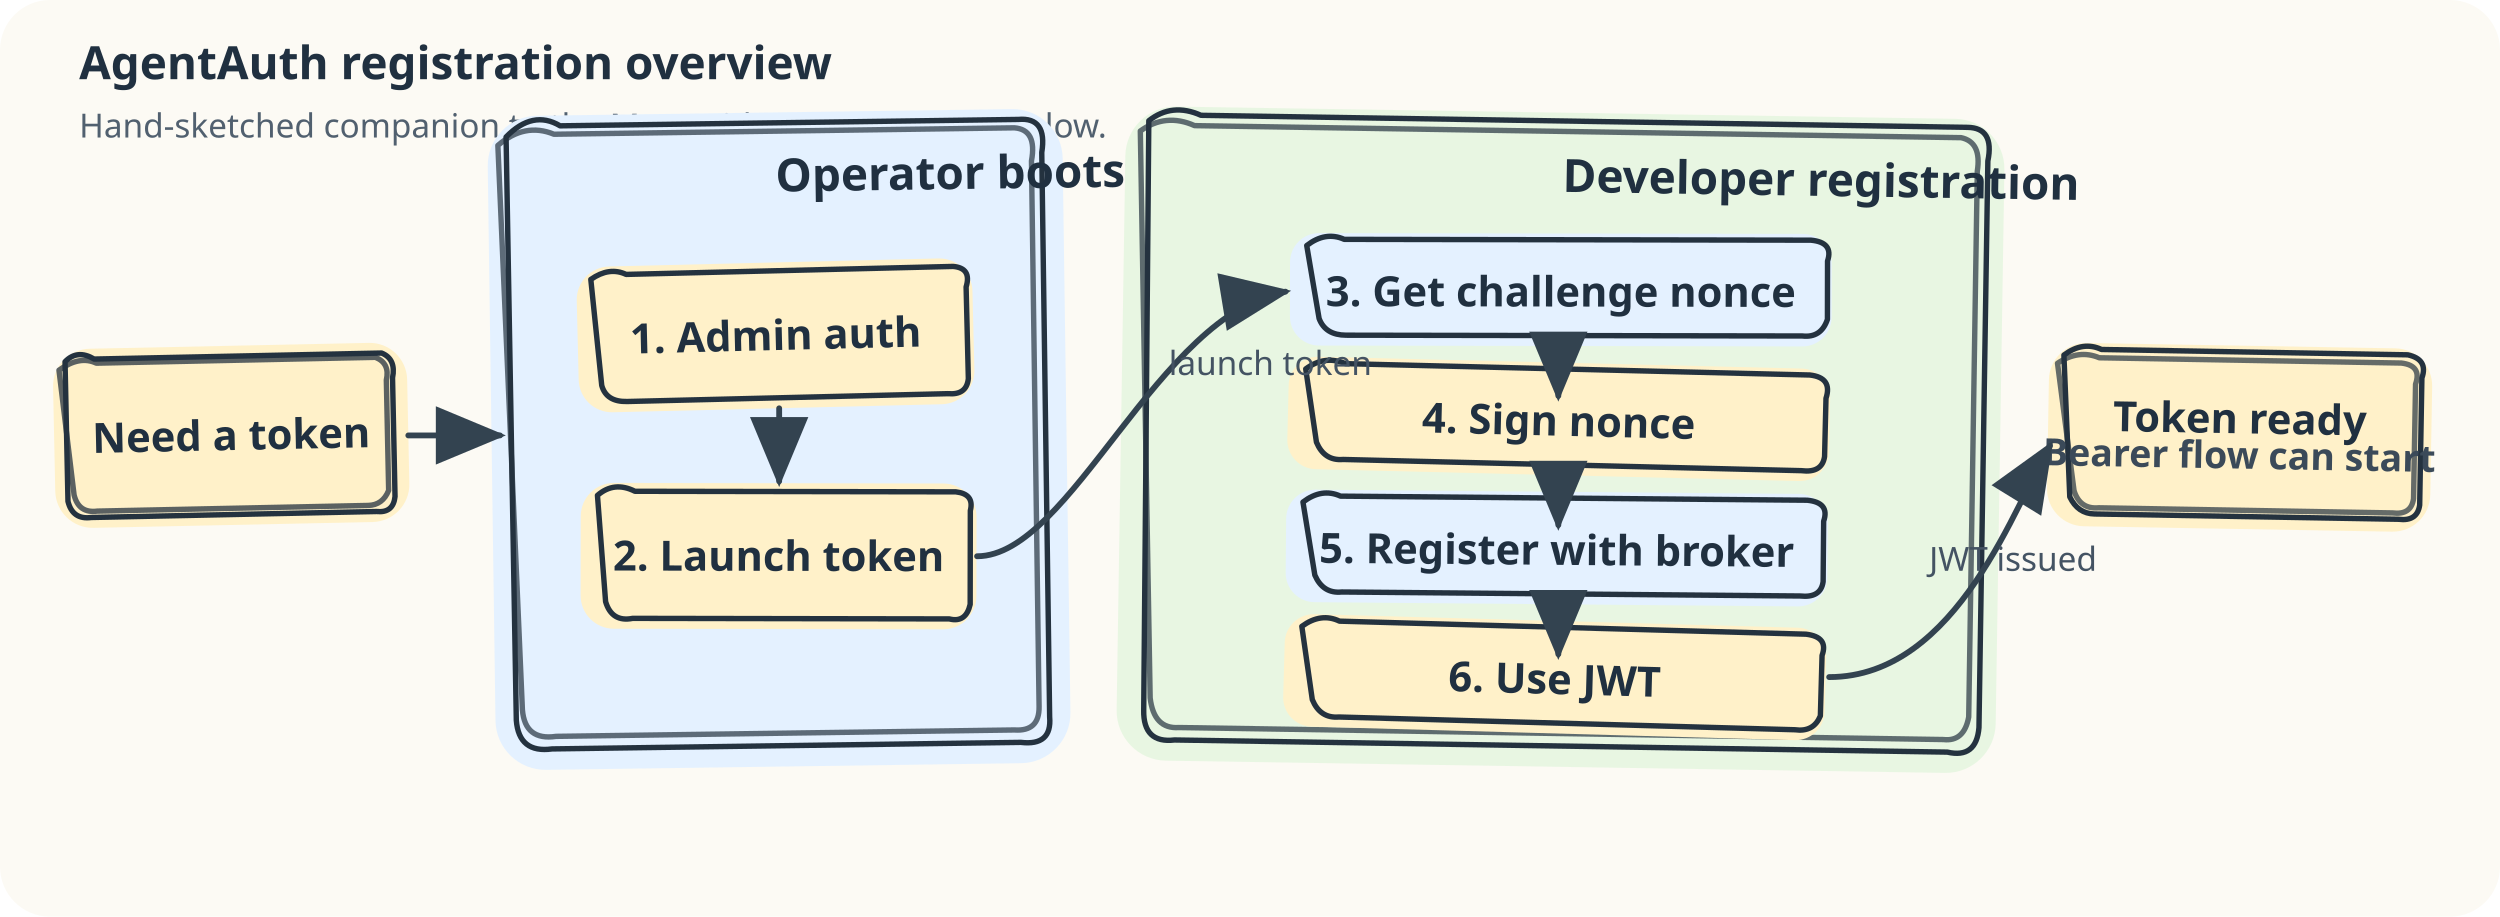
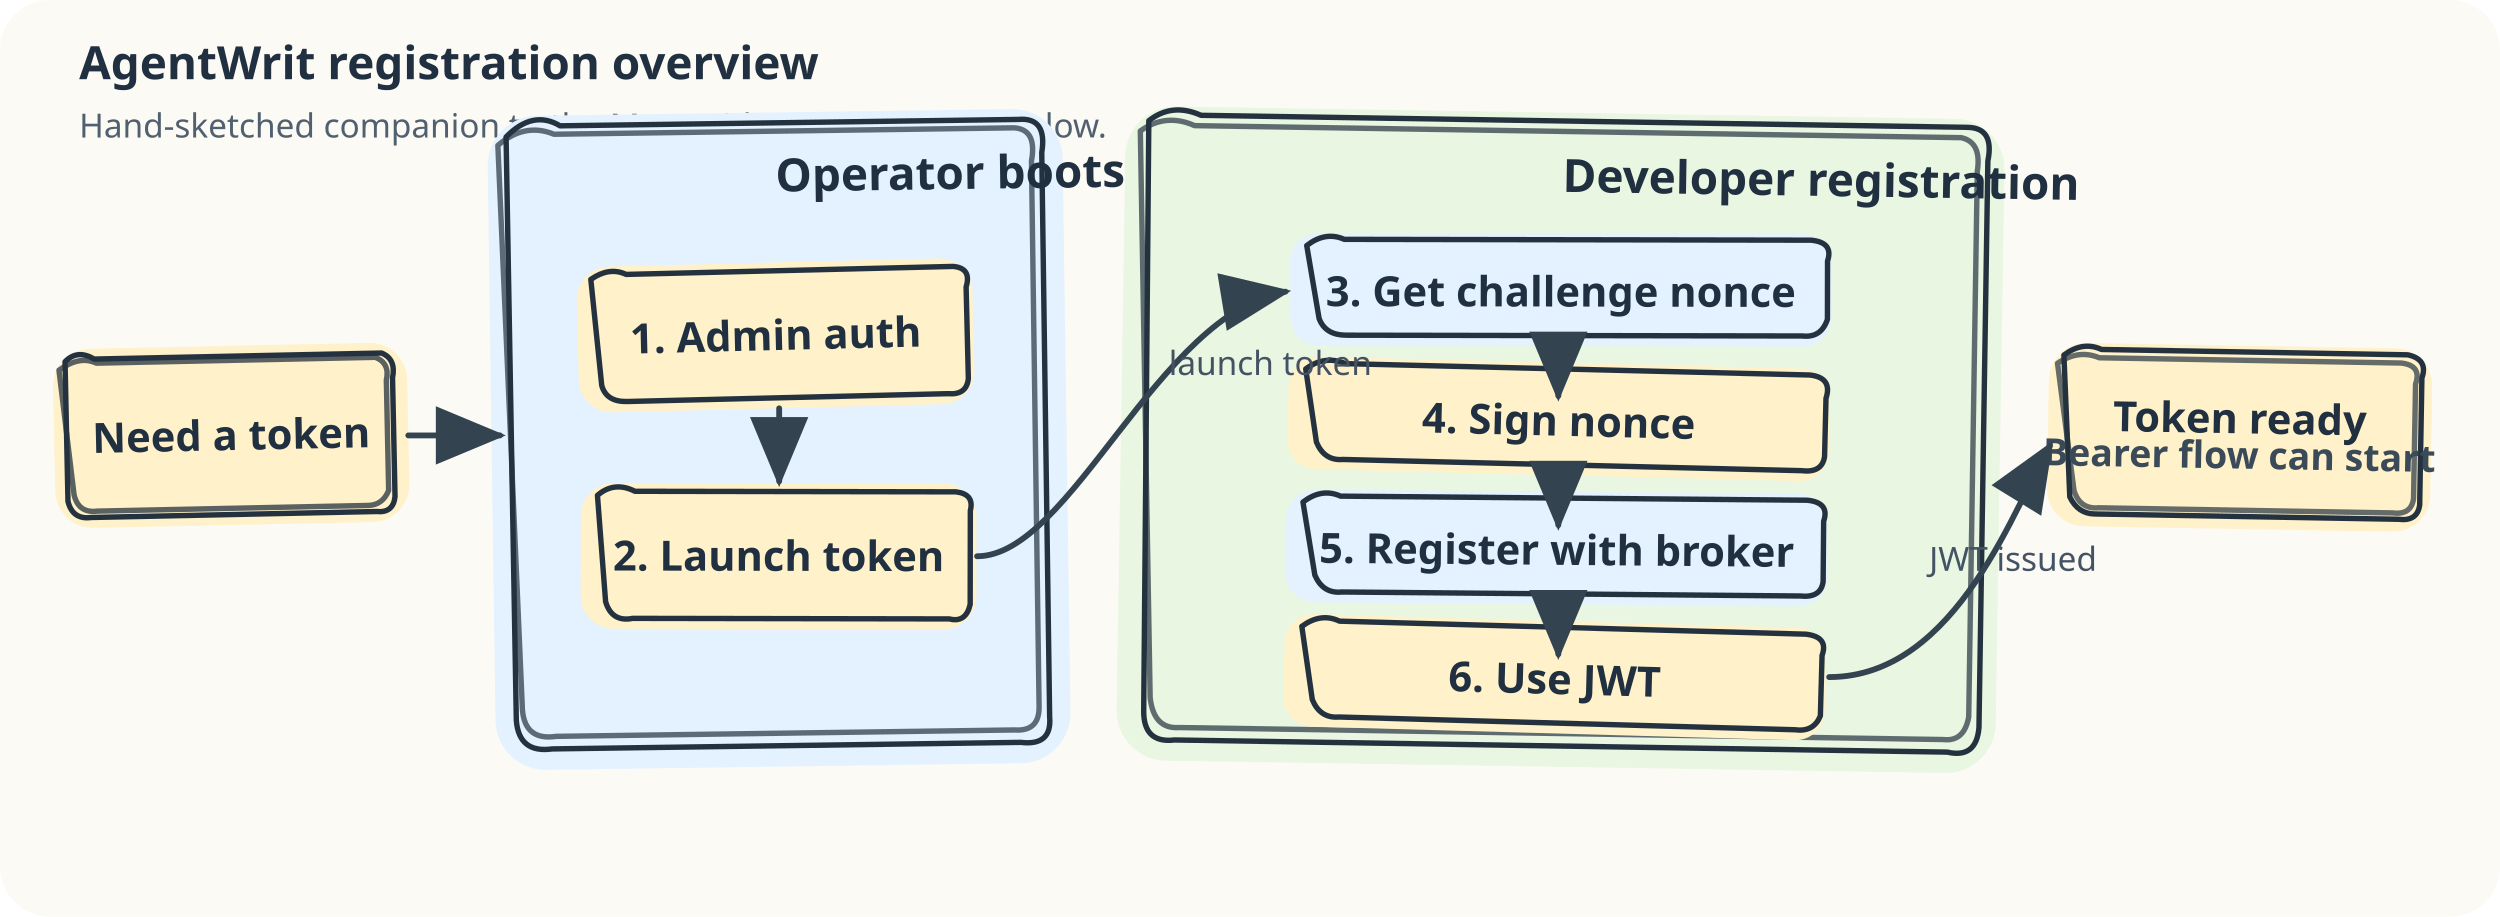
<svg xmlns="http://www.w3.org/2000/svg" viewBox="0 0 1200 440" role="img" aria-labelledby="title desc">
  <defs>
    <style>
      .paper { fill: #fcfaf4; }
      .group-title { font-family: "Virgil", "Comic Sans MS", "Segoe UI", sans-serif; font-size: 22px; font-weight: 700; fill: #203040; }
      .box-text { font-family: "Virgil", "Comic Sans MS", "Segoe UI", sans-serif; font-size: 20px; font-weight: 600; fill: #203040; text-anchor: middle; dominant-baseline: middle; }
      .small-text { font-family: "Virgil", "Comic Sans MS", "Segoe UI", sans-serif; font-size: 18px; font-weight: 600; fill: #3b4a59; text-anchor: middle; }
      .note-text { font-family: "Virgil", "Comic Sans MS", "Segoe UI", sans-serif; font-size: 16px; fill: #51606f; }
      .outline { fill: none; stroke: #24323f; stroke-width: 2.6; stroke-linecap: round; stroke-linejoin: round; }
      .operator-fill { fill: #e4f1ff; }
      .developer-fill { fill: #e8f6e2; }
      .outcome-fill { fill: #fff1c9; }
      .arrow { fill: none; stroke: #334350; stroke-width: 2.8; stroke-linecap: round; stroke-linejoin: round; }
      .arrow-label { font-family: "Virgil", "Comic Sans MS", "Segoe UI", sans-serif; font-size: 16px; fill: #445363; }
    </style>
    <marker id="arrowhead" markerWidth="14" markerHeight="10" refX="11" refY="5" orient="auto" markerUnits="strokeWidth">
      <path d="M0,0 L12,5 L0,10" fill="#334350" />
    </marker>
  </defs>
  <rect class="paper" x="0" y="0" width="1200" height="440" rx="24" />
-   <text x="38" y="38" class="group-title">AgentAuth registration overview</text>
+   <text x="38" y="38" class="group-title">AgentWrit registration overview</text>
  <text x="38" y="66" class="note-text">Hand-sketched companion to the Mermaid source-of-truth below.</text>
  <g transform="rotate(-1.2 110 210)">
    <rect x="26" y="166" width="170" height="86" rx="18" class="outcome-fill" />
    <path class="outline" d="M32 172 Q38 166 46 171 L184 171 Q191 174 189 183 L189 240 Q188 248 180 247 L43 247 Q34 248 32 239 Z" />
    <path class="outline" d="M29 176 Q39 169 47 173 L181 173 Q188 176 186 184 L186 237 Q183 244 176 244 L46 244 Q37 245 35 236 Z" opacity="0.75" />
    <text x="111" y="209" class="box-text">Need a token</text>
  </g>
  <g transform="rotate(-0.8 370 214)">
    <rect x="236" y="54" width="276" height="314" rx="24" class="operator-fill" />
    <path class="outline" d="M245 64 Q258 51 271 59 L491 59 Q505 58 502 75 L502 346 Q503 360 488 358 L263 358 Q247 360 246 344 Z" />
    <path class="outline" d="M241 68 Q254 57 268 63 L489 63 Q500 64 497 79 L497 341 Q497 353 485 352 L265 352 Q250 354 249 339 Z" opacity="0.7" />
    <text x="374" y="92" class="group-title">Operator bootstrap</text>
    <g transform="rotate(-0.6 374 160)">
      <rect x="278" y="126" width="190" height="70" rx="16" class="outcome-fill" />
      <path class="outline" d="M285 132 Q294 126 302 130 L459 130 Q468 131 465 140 L465 184 Q464 192 455 191 L301 191 Q291 191 289 183 Z" />
      <text x="373" y="161" class="box-text">1. Admin auth</text>
    </g>
    <g transform="rotate(0.9 374 266)">
      <rect x="278" y="232" width="190" height="70" rx="16" class="outcome-fill" />
      <path class="outline" d="M286 238 Q294 231 304 236 L458 236 Q467 237 465 245 L465 290 Q463 299 455 297 L303 297 Q293 299 290 289 Z" />
      <text x="373" y="267" class="box-text">2. Launch token</text>
    </g>
  </g>
  <g transform="rotate(0.9 744 214)">
    <rect x="538" y="54" width="422" height="314" rx="24" class="developer-fill" />
    <path class="outline" d="M549 61 Q560 52 574 58 L942 58 Q955 58 952 74 L952 346 Q951 361 937 358 L566 358 Q551 360 551 344 Z" />
    <path class="outline" d="M545 66 Q557 57 571 63 L939 63 Q949 65 947 79 L947 341 Q945 353 935 352 L568 352 Q556 353 554 338 Z" opacity="0.7" />
    <text x="748" y="92" class="group-title">Developer registration</text>
    <g transform="rotate(-0.8 748 138)">
      <rect x="618" y="112" width="260" height="54" rx="14" class="operator-fill" />
      <path class="outline" d="M626 118 Q635 111 644 115 L868 115 Q879 116 876 125 L876 153 Q873 162 864 161 L645 161 Q635 161 632 153 Z" />
      <text x="748" y="140" class="box-text">3. Get challenge nonce</text>
    </g>
    <g transform="rotate(0.5 748 200)">
      <rect x="618" y="174" width="260" height="54" rx="14" class="outcome-fill" />
      <path class="outline" d="M626 180 Q635 173 645 177 L868 177 Q879 178 876 188 L876 216 Q875 224 865 223 L645 223 Q636 224 632 215 Z" />
      <text x="748" y="202" class="box-text">4. Sign nonce</text>
    </g>
    <g transform="rotate(-0.4 748 262)">
      <rect x="618" y="236" width="260" height="54" rx="14" class="operator-fill" />
      <path class="outline" d="M626 242 Q635 235 644 239 L868 239 Q879 240 876 249 L876 278 Q875 286 865 285 L645 285 Q636 286 632 277 Z" />
      <text x="748" y="264" class="box-text">5. Register with broker</text>
    </g>
    <g transform="rotate(0.7 748 324)">
      <rect x="618" y="298" width="260" height="54" rx="14" class="outcome-fill" />
      <path class="outline" d="M626 304 Q635 297 644 301 L868 301 Q879 302 876 311 L876 340 Q873 348 864 347 L645 347 Q636 348 632 339 Z" />
      <text x="748" y="326" class="box-text">6. Use JWT</text>
    </g>
  </g>
  <g transform="rotate(1 1080 210)">
    <rect x="983" y="166" width="184" height="88" rx="18" class="outcome-fill" />
    <path class="outline" d="M990 172 Q999 165 1008 169 L1155 169 Q1165 171 1162 180 L1162 241 Q1161 249 1152 248 L1006 248 Q998 248 994 240 Z" />
    <path class="outline" d="M987 176 Q997 169 1007 173 L1152 173 Q1162 174 1159 183 L1159 238 Q1158 246 1149 245 L1008 245 Q999 246 996 237 Z" opacity="0.7" />
    <text x="1075" y="201" class="box-text">Token ready</text>
    <text x="1075" y="225" class="small-text">Bearer flow can start</text>
  </g>
  <path class="arrow" d="M196 209 C216 209 226 209 240 209" marker-end="url(#arrowhead)" />
  <path class="arrow" d="M374 196 C374 210 374 219 374 231" marker-end="url(#arrowhead)" />
  <path class="arrow" d="M469 267 C514 267 556 150 617 140" marker-end="url(#arrowhead)" />
  <path class="arrow" d="M748 166 C748 177 748 183 748 190" marker-end="url(#arrowhead)" />
  <path class="arrow" d="M748 228 C748 239 748 245 748 252" marker-end="url(#arrowhead)" />
  <path class="arrow" d="M748 290 C748 301 748 307 748 314" marker-end="url(#arrowhead)" />
  <path class="arrow" d="M878 325 C940 325 968 240 984 214" marker-end="url(#arrowhead)" />
  <text x="561" y="180" class="arrow-label">launch token</text>
  <text x="926" y="274" class="arrow-label">JWT issued</text>
</svg>
